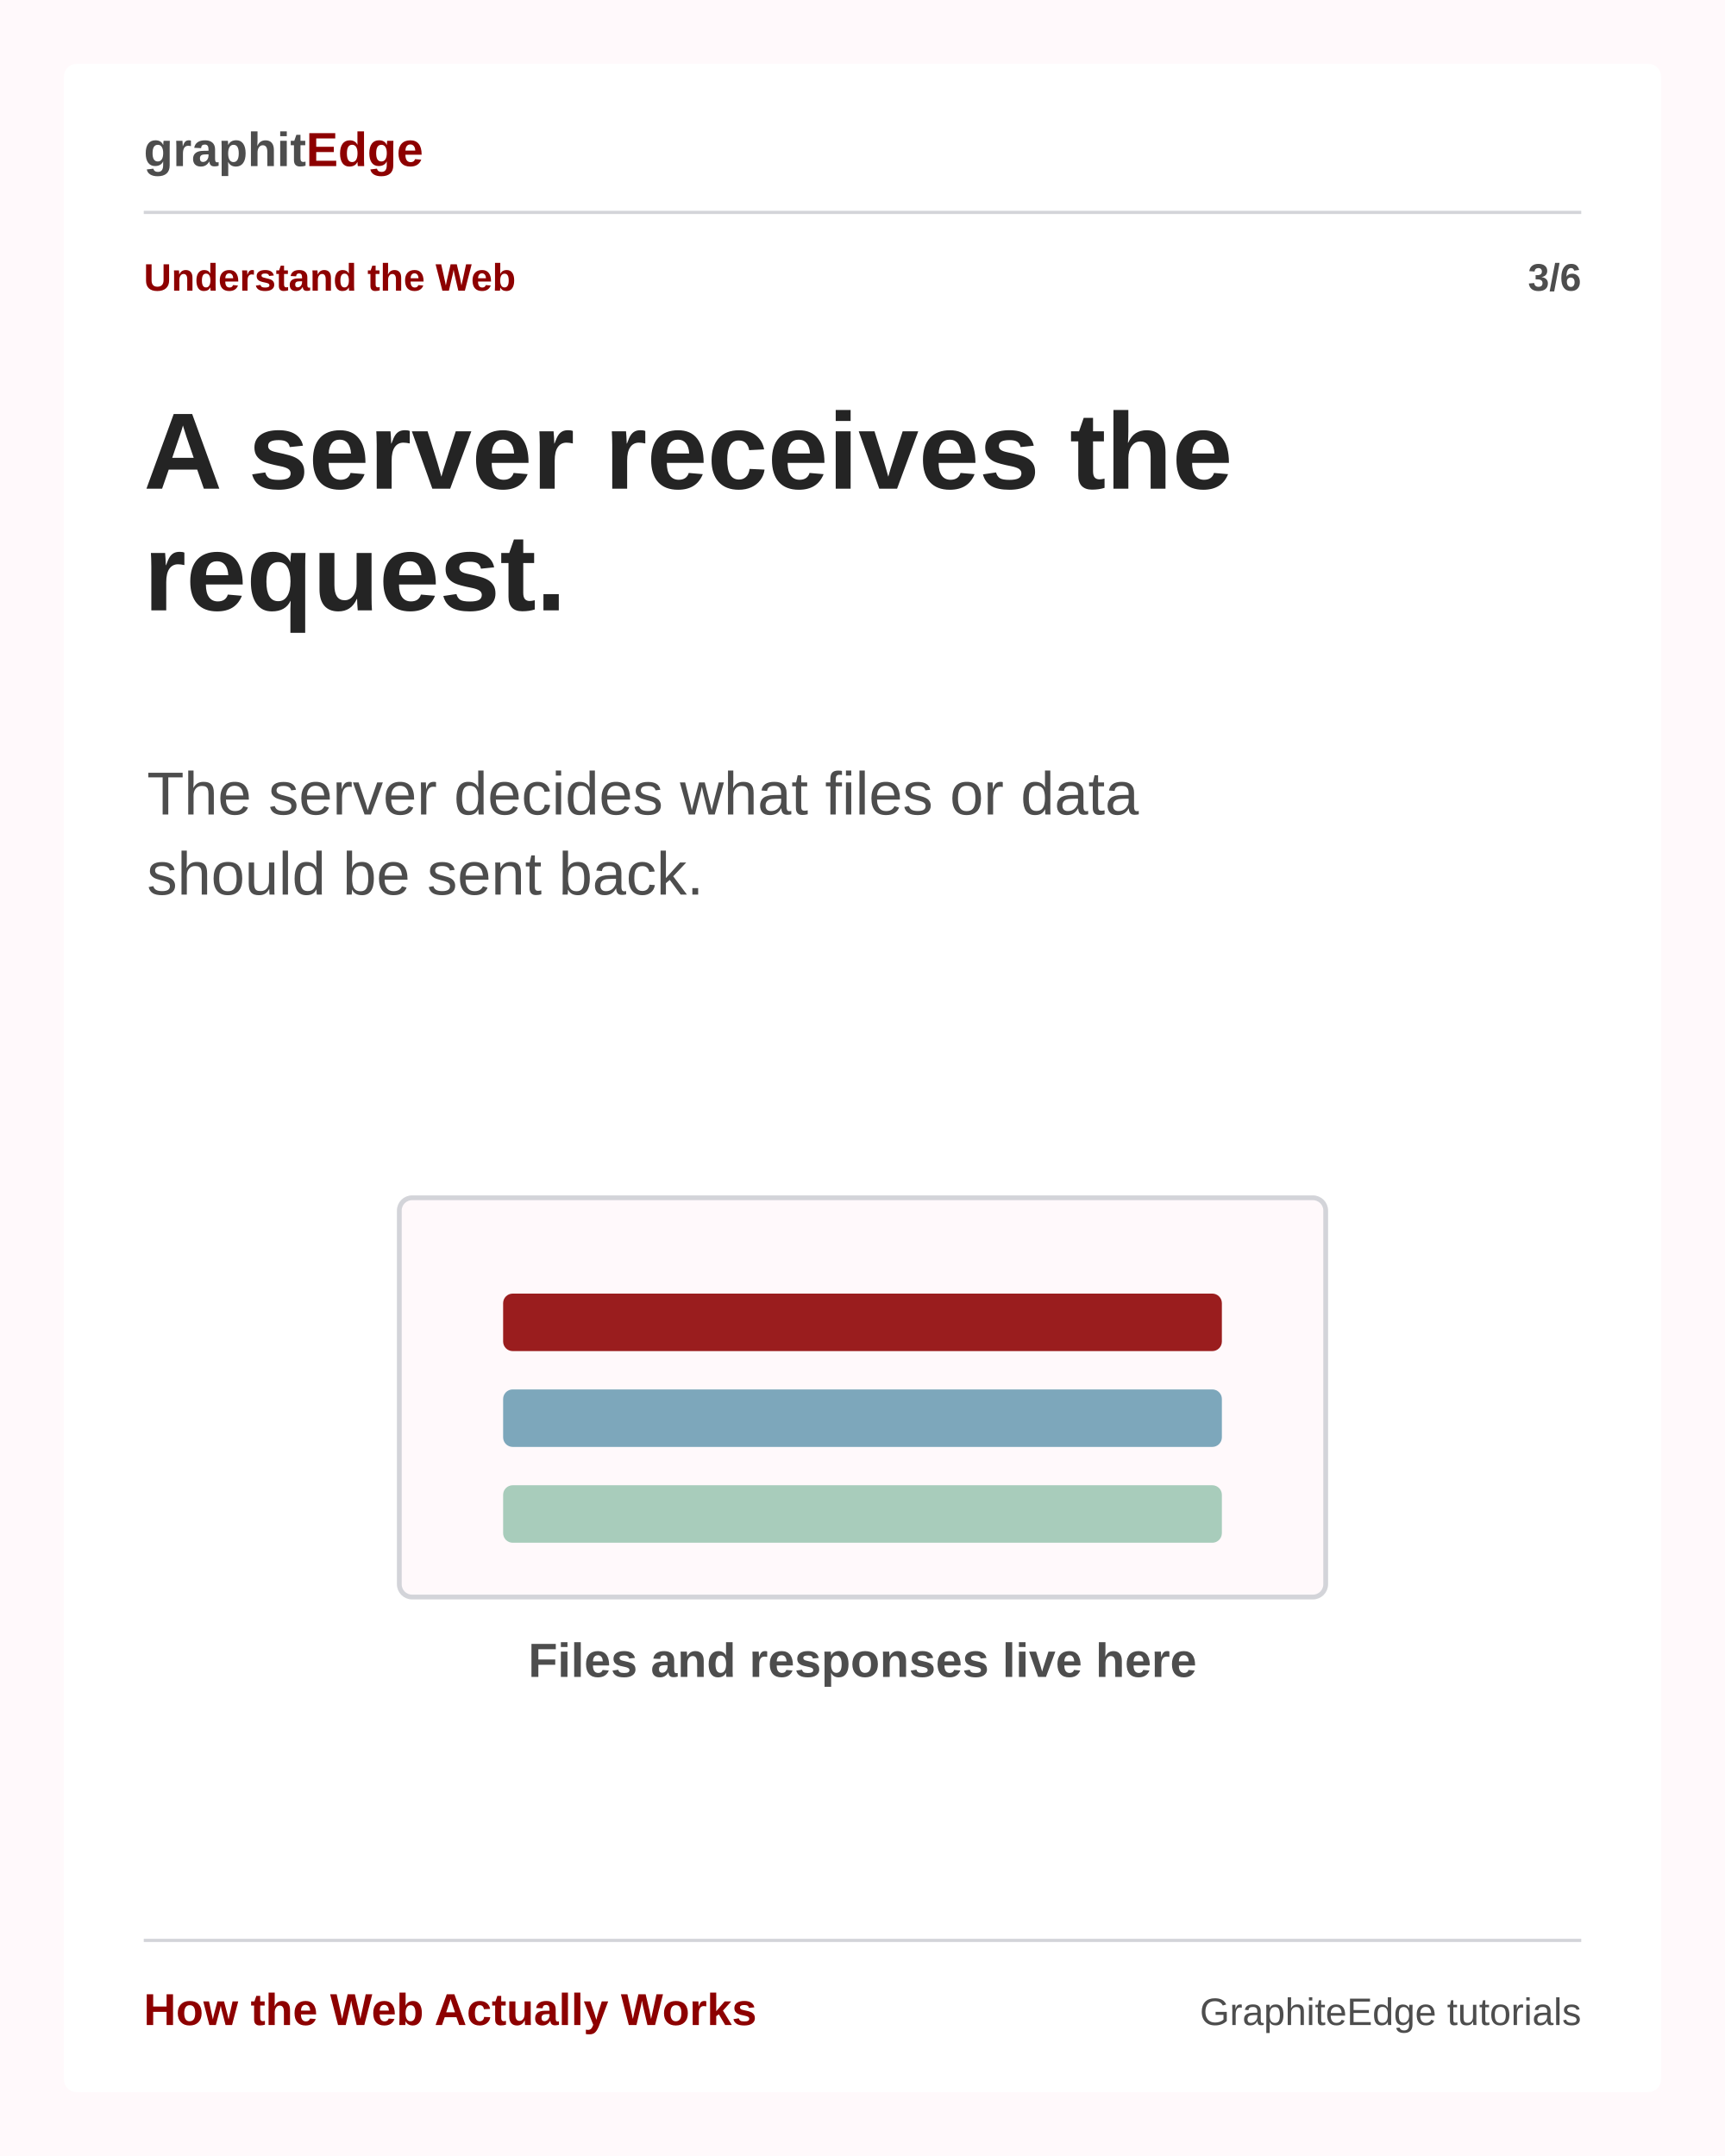
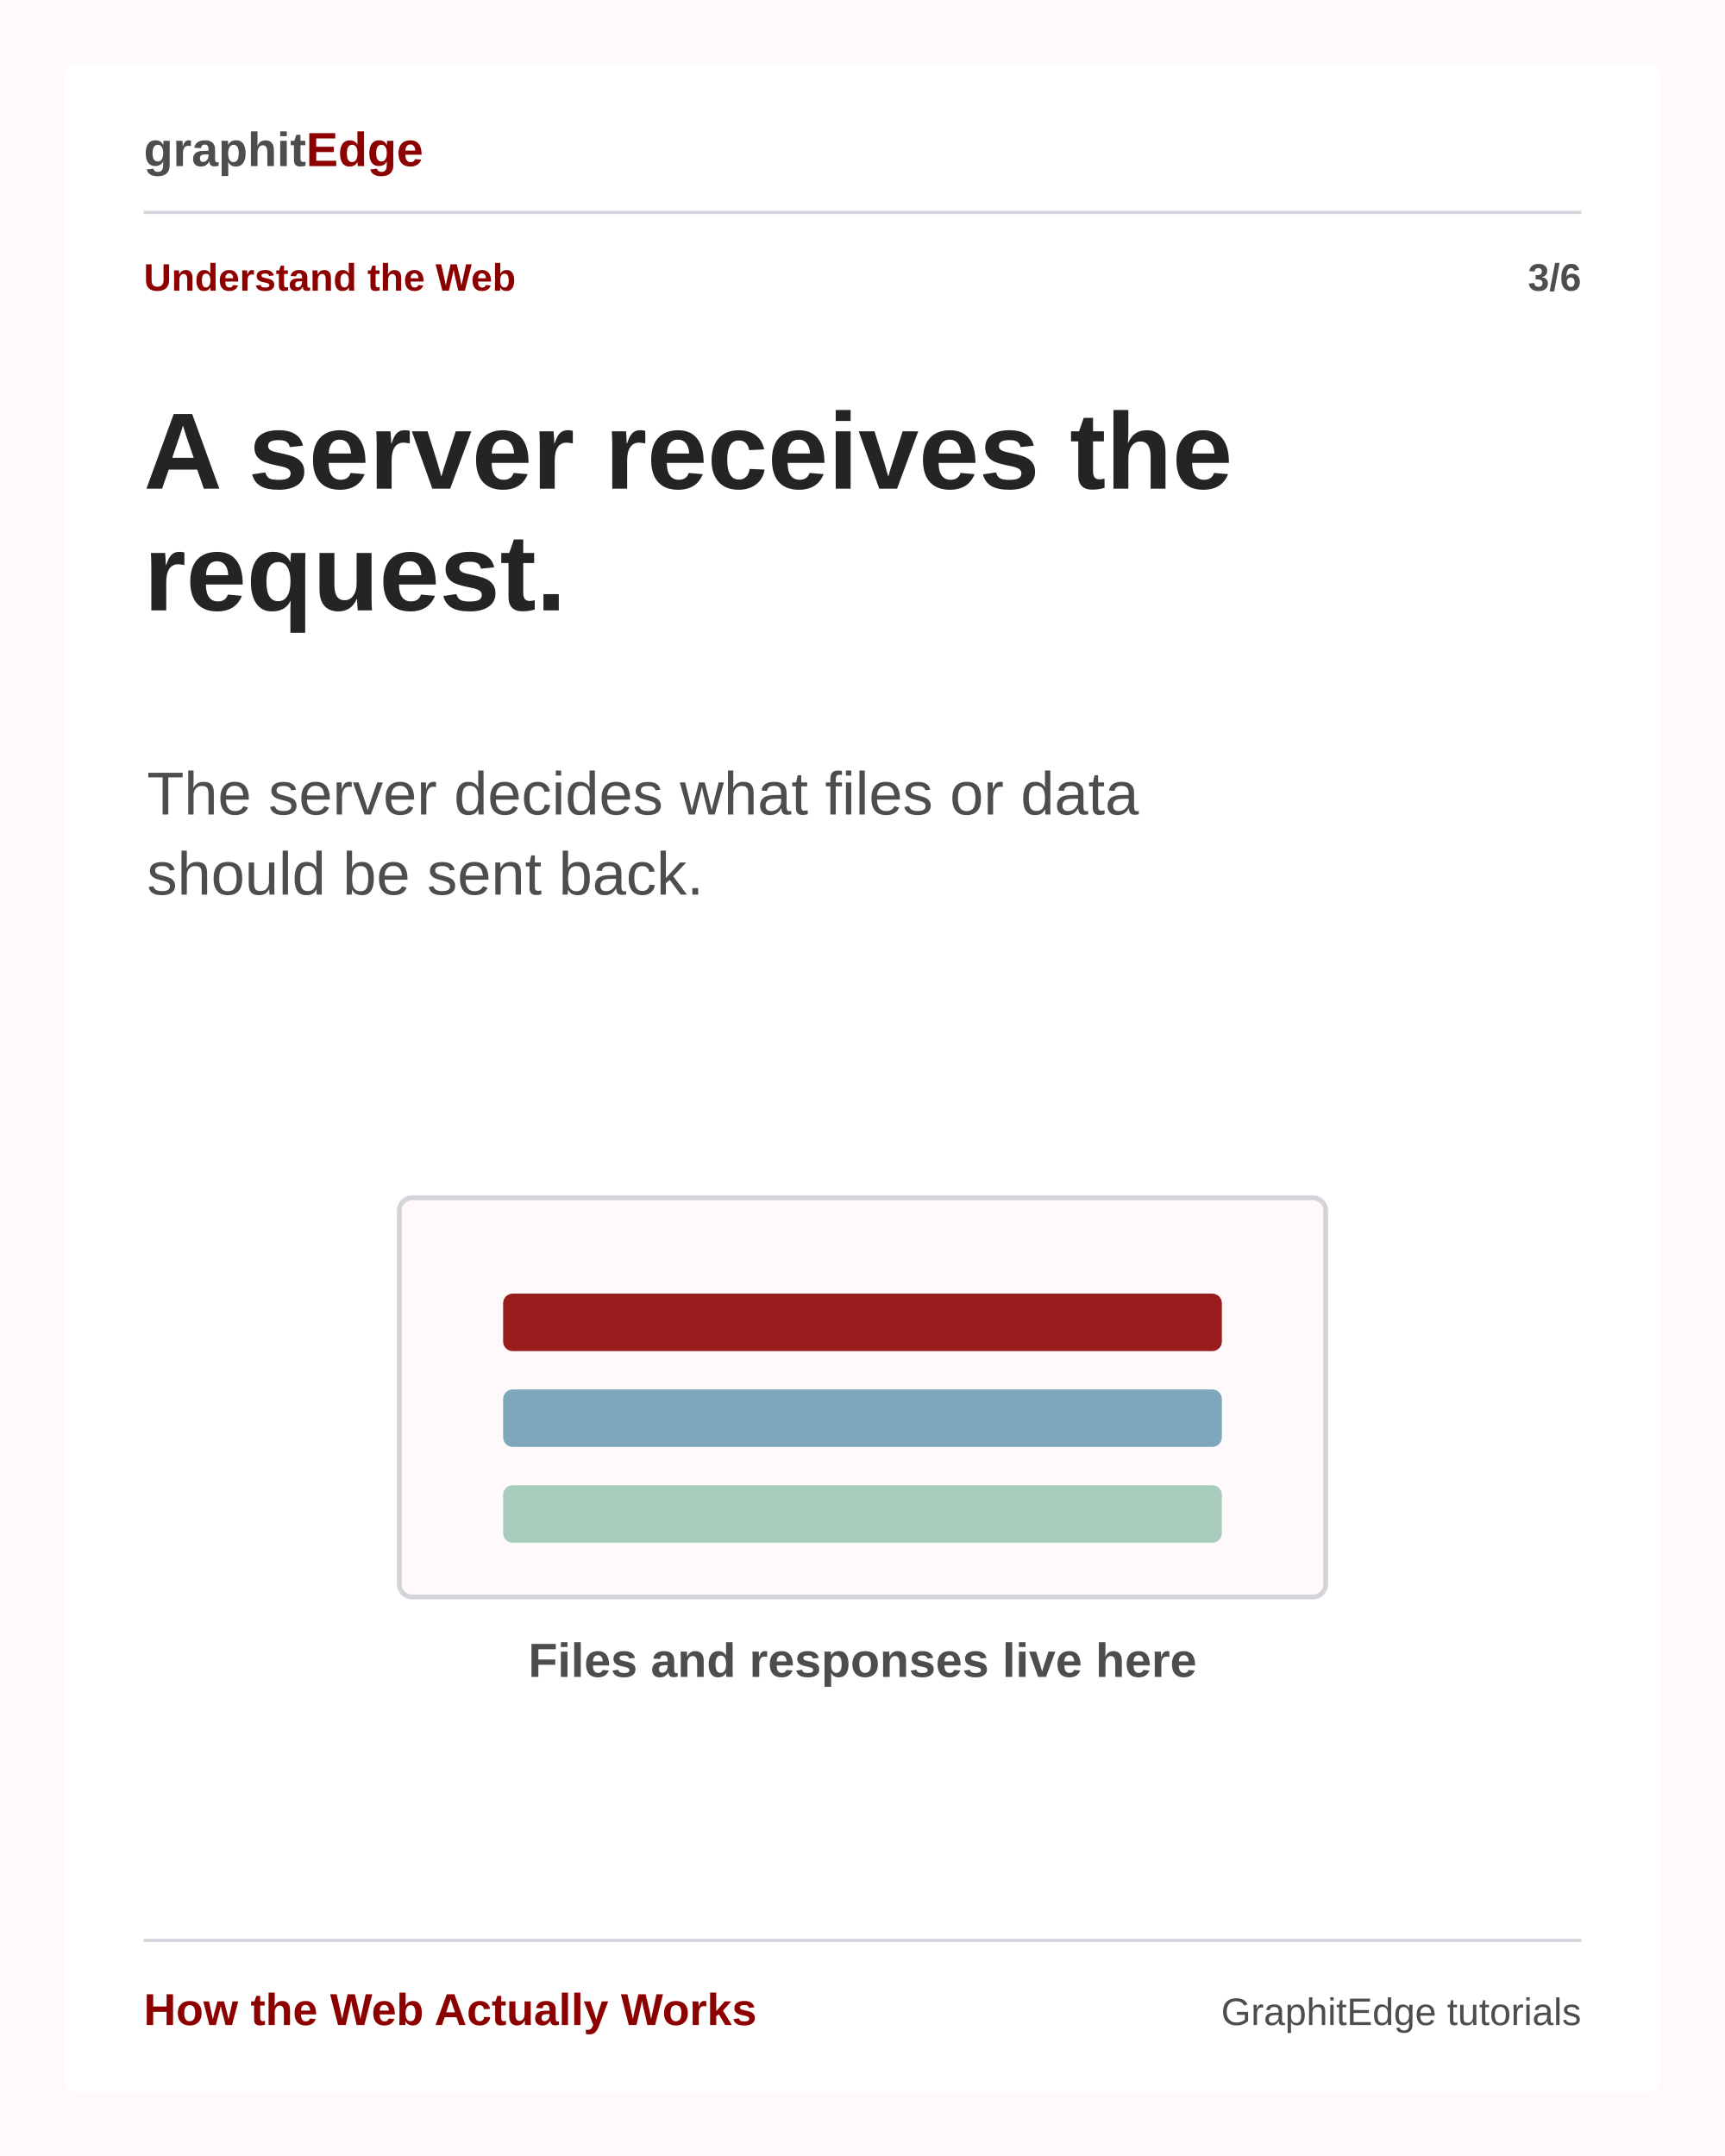
<svg xmlns="http://www.w3.org/2000/svg" width="1080" height="1350" viewBox="0 0 1080 1350" version="1.1" role="img" aria-labelledby="title desc">
  <rect width="1080" height="1350" fill="#fff9fb" />
  <rect x="40" y="40" width="1000" height="1270" rx="8" fill="#ffffff" />
  <g id="brand-header">
    <text x="90" y="104" font-family="PT Sans, Arial, sans-serif" font-size="30" font-weight="700" letter-spacing="0" fill="#4d4d4d">graphit<tspan fill="#8d0000">Edge</tspan>
    </text>
    <rect x="90" y="132" width="900" height="2" fill="#d3d4d9" />
    <text x="90" y="182" font-family="PT Sans, Arial, sans-serif" font-size="24" font-weight="700" letter-spacing="0" fill="#8d0000">Understand the Web</text>
    <text x="990" y="182" text-anchor="end" font-family="PT Sans, Arial, sans-serif" font-size="24" font-weight="700" letter-spacing="0" fill="#4d4d4d">3/6</text>
  </g>
  <g id="message">
    <text x="90" y="306" text-anchor="start" font-family="Raleway, Arial, sans-serif" font-size="68" font-weight="700" letter-spacing="0" fill="#242424">A server receives the</text>
    <text x="90" y="382.16" text-anchor="start" font-family="Raleway, Arial, sans-serif" font-size="68" font-weight="700" letter-spacing="0" fill="#242424">request.</text>
    <text x="92" y="510" text-anchor="start" font-family="PT Sans, Arial, sans-serif" font-size="38" font-weight="400" letter-spacing="0" fill="#4d4d4d">The server decides what files or data</text>
    <text x="92" y="560.16" text-anchor="start" font-family="PT Sans, Arial, sans-serif" font-size="38" font-weight="400" letter-spacing="0" fill="#4d4d4d">should be sent back.</text>
  </g>
  <g id="visual">
    <rect x="250" y="750" width="580" height="250" rx="8" fill="#fff9fb" stroke="#d3d4d9" stroke-width="3" />
    <rect x="315" y="810" width="450" height="36" rx="6" fill="#8d0000" opacity="0.88" />
    <rect x="315" y="870" width="450" height="36" rx="6" fill="#4b88a2" opacity="0.72" />
    <rect x="315" y="930" width="450" height="36" rx="6" fill="#87bba2" opacity="0.72" />
    <text x="540" y="1050" text-anchor="middle" font-family="PT Sans, Arial, sans-serif" font-size="30" font-weight="700" letter-spacing="0" fill="#4d4d4d">Files and responses live here</text>
  </g>
  <g id="footer">
    <rect x="90" y="1214" width="900" height="2" fill="#d3d4d9" />
    <text x="90" y="1268" font-family="PT Sans, Arial, sans-serif" font-size="28" font-weight="700" letter-spacing="0" fill="#8d0000">How the Web Actually Works</text>
-     <text x="990" y="1268" text-anchor="end" font-family="PT Sans, Arial, sans-serif" font-size="24" font-weight="400" letter-spacing="0" fill="#4d4d4d">GraphiteEdge tutorials</text>
+     <text x="990" y="1268" text-anchor="end" font-family="PT Sans, Arial, sans-serif" font-size="24" font-weight="400" letter-spacing="0" fill="#4d4d4d">GraphitEdge tutorials</text>
  </g>
</svg>
